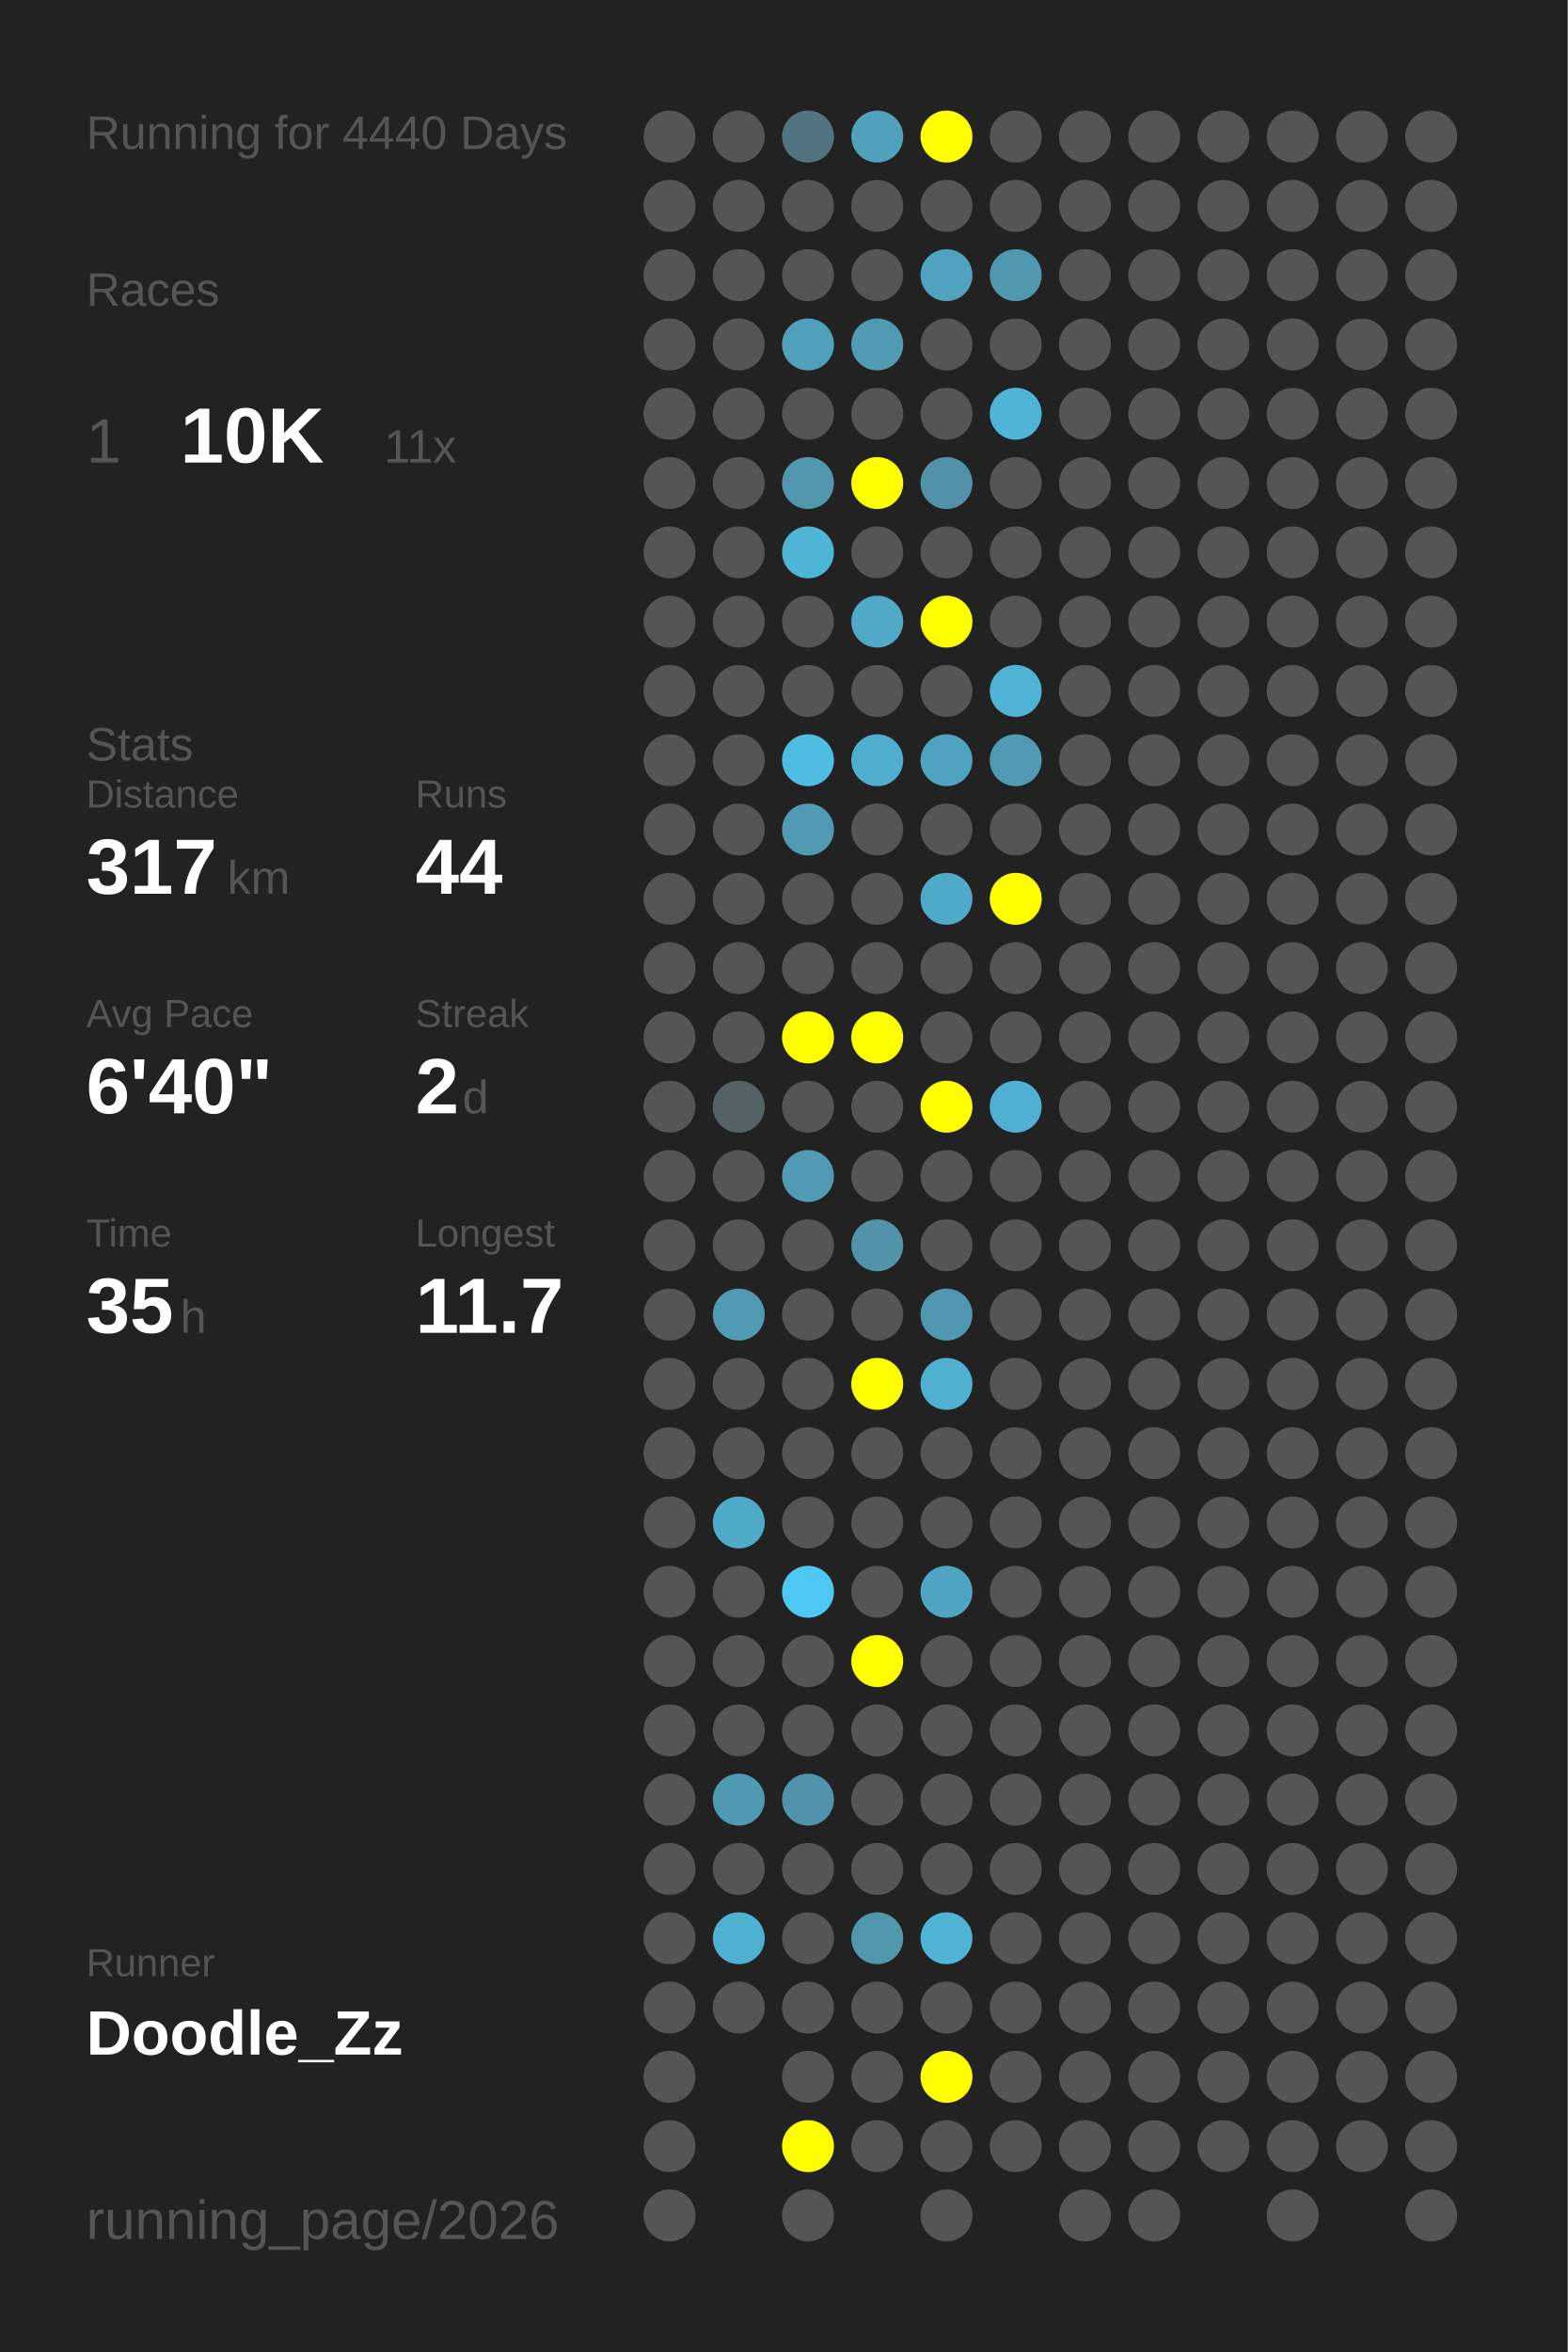
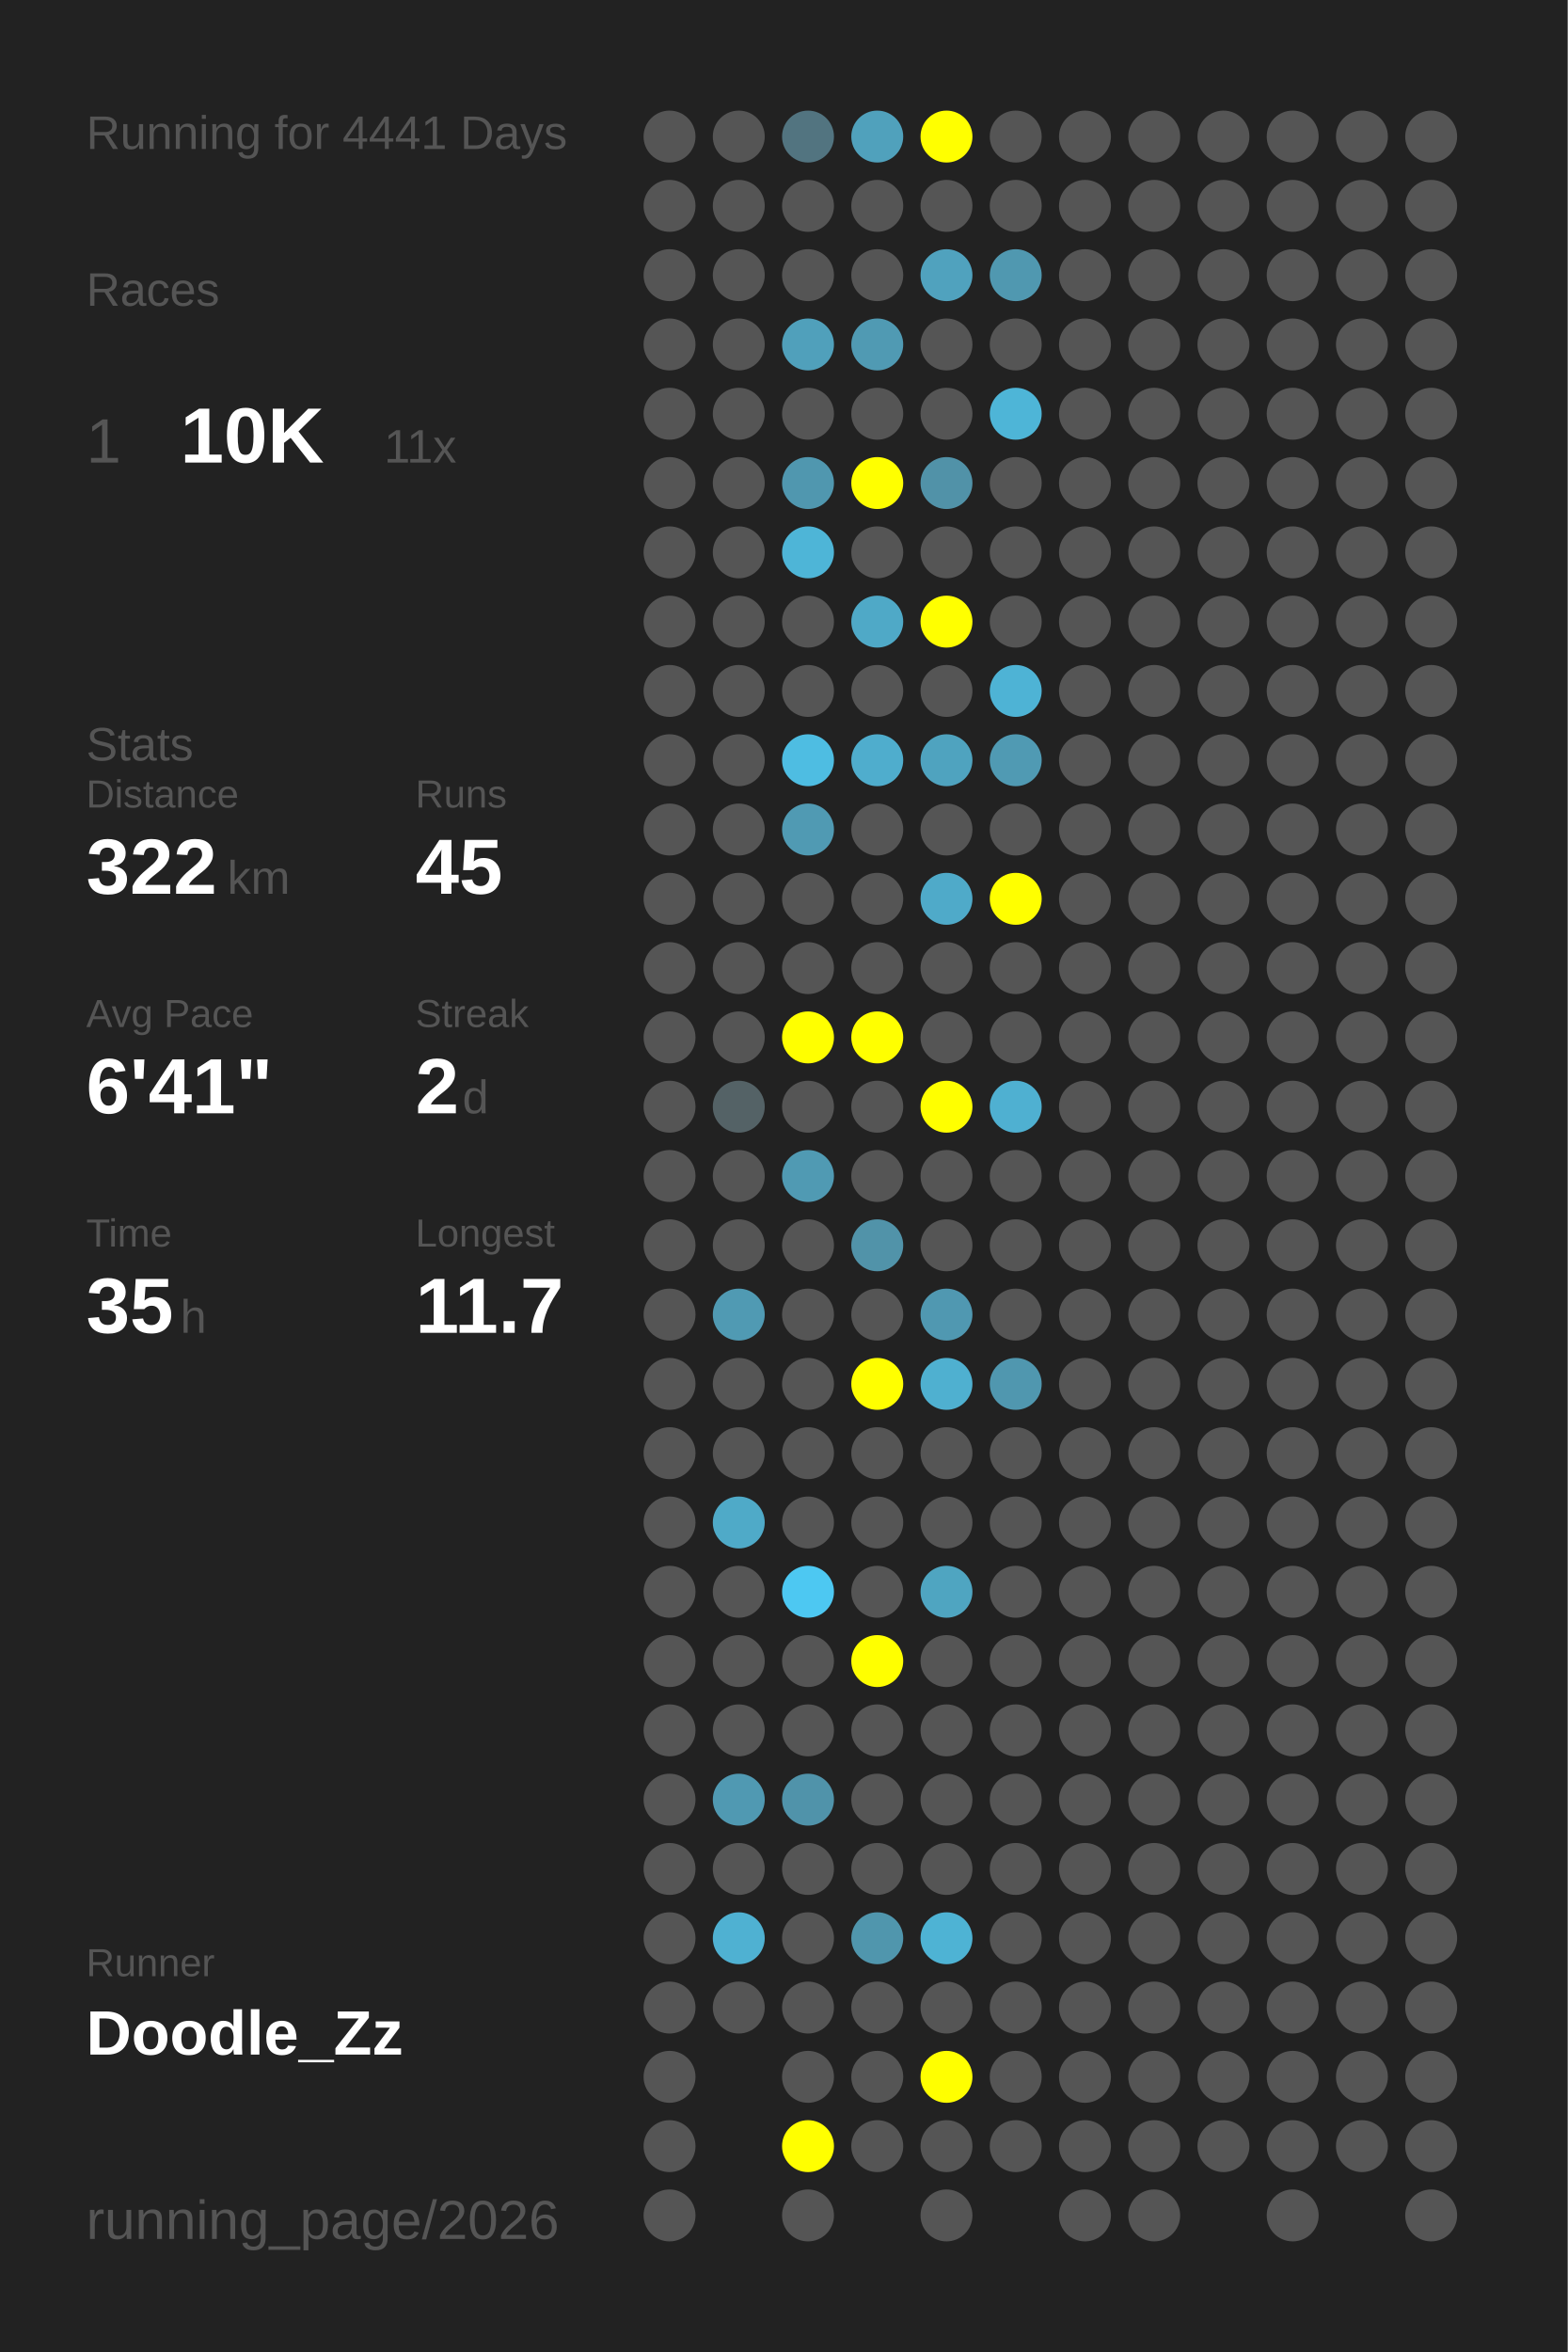
<svg xmlns="http://www.w3.org/2000/svg" baseProfile="full" height="300mm" version="1.1" viewBox="0,0,200,300" width="200mm">
  <defs />
  <rect fill="#222222" height="300" width="200" x="0" y="0" />
-   <text fill="#555555" style="font-size:6px; font-family:Arial;" x="11" y="19">Running for 4440 Days</text>
+   <text fill="#555555" style="font-size:6px; font-family:Arial;" x="11" y="19">Running for 4441 Days</text>
  <text fill="#555555" style="font-size:6px; font-family:Arial;" x="11" y="39">Races</text>
  <text fill="#555555" style="font-size:8px; font-family:Arial;" x="11" y="59">1</text>
  <text fill="#FFFFFF" style="font-size:10px; font-family:Arial; font-weight:bold;" x="23" y="59">10K</text>
  <text fill="#555555" style="font-size:6px; font-family:Arial;" x="49" y="59">11x</text>
  <text fill="#555555" style="font-size:6px; font-family:Arial;" x="11" y="97">Stats</text>
  <text fill="#555555" style="font-size:5px; font-family:Arial;" x="11" y="103">Distance</text>
-   <text fill="#FFFFFF" style="font-size:10px; font-family:Arial; font-weight:bold;" x="11" y="114">317</text>
+   <text fill="#FFFFFF" style="font-size:10px; font-family:Arial; font-weight:bold;" x="11" y="114">322</text>
  <text fill="#555555" style="font-size:6px; font-family:Arial;" x="29" y="114">km</text>
  <text fill="#555555" style="font-size:5px; font-family:Arial;" x="53" y="103">Runs</text>
-   <text fill="#FFFFFF" style="font-size:10px; font-family:Arial; font-weight:bold;" x="53" y="114">44</text>
+   <text fill="#FFFFFF" style="font-size:10px; font-family:Arial; font-weight:bold;" x="53" y="114">45</text>
  <text fill="#555555" style="font-size:5px; font-family:Arial;" x="11" y="131">Avg Pace</text>
-   <text fill="#FFFFFF" style="font-size:10px; font-family:Arial; font-weight:bold;" x="11" y="142">6'40"</text>
+   <text fill="#FFFFFF" style="font-size:10px; font-family:Arial; font-weight:bold;" x="11" y="142">6'41"</text>
  <text fill="#555555" style="font-size:5px; font-family:Arial;" x="53" y="131">Streak</text>
  <text fill="#FFFFFF" style="font-size:10px; font-family:Arial; font-weight:bold;" x="53" y="142">2</text>
  <text fill="#555555" style="font-size:6px; font-family:Arial;" x="59" y="142">d</text>
  <text fill="#555555" style="font-size:5px; font-family:Arial;" x="11" y="159">Time</text>
  <text fill="#FFFFFF" style="font-size:10px; font-family:Arial; font-weight:bold;" x="11" y="170">35</text>
  <text fill="#555555" style="font-size:6px; font-family:Arial;" x="23" y="170">h</text>
  <text fill="#555555" style="font-size:5px; font-family:Arial;" x="53" y="159">Longest</text>
  <text fill="#FFFFFF" style="font-size:10px; font-family:Arial; font-weight:bold;" x="53" y="170">11.7</text>
  <text fill="#555555" style="font-size:5px; font-family:Arial;" x="11" y="252.065">Runner</text>
  <text fill="#FFFFFF" style="font-size:8px; font-family:Arial; font-weight:bold;" x="11" y="262.065">Doodle_Zz</text>
  <text fill="#555555" style="font-size:7px; font-family:Arial;" x="11" y="285.581">running_page/2026</text>
  <circle cx="85.417" cy="17.419" fill="#555555" r="3.312" />
  <circle cx="85.417" cy="26.258" fill="#555555" r="3.312" />
  <circle cx="85.417" cy="35.097" fill="#555555" r="3.312" />
  <circle cx="85.417" cy="43.935" fill="#555555" r="3.312" />
  <circle cx="85.417" cy="52.774" fill="#555555" r="3.312" />
  <circle cx="85.417" cy="61.613" fill="#555555" r="3.312" />
  <circle cx="85.417" cy="70.452" fill="#555555" r="3.312" />
  <circle cx="85.417" cy="79.29" fill="#555555" r="3.312" />
  <circle cx="85.417" cy="88.129" fill="#555555" r="3.312" />
  <circle cx="85.417" cy="96.968" fill="#555555" r="3.312" />
  <circle cx="85.417" cy="105.806" fill="#555555" r="3.312" />
  <circle cx="85.417" cy="114.645" fill="#555555" r="3.312" />
  <circle cx="85.417" cy="123.484" fill="#555555" r="3.312" />
  <circle cx="85.417" cy="132.323" fill="#555555" r="3.312" />
  <circle cx="85.417" cy="141.161" fill="#555555" r="3.312" />
  <circle cx="85.417" cy="150" fill="#555555" r="3.312" />
  <circle cx="85.417" cy="158.839" fill="#555555" r="3.312" />
  <circle cx="85.417" cy="167.677" fill="#555555" r="3.312" />
  <circle cx="85.417" cy="176.516" fill="#555555" r="3.312" />
  <circle cx="85.417" cy="185.355" fill="#555555" r="3.312" />
  <circle cx="85.417" cy="194.194" fill="#555555" r="3.312" />
  <circle cx="85.417" cy="203.032" fill="#555555" r="3.312" />
  <circle cx="85.417" cy="211.871" fill="#555555" r="3.312" />
  <circle cx="85.417" cy="220.71" fill="#555555" r="3.312" />
  <circle cx="85.417" cy="229.548" fill="#555555" r="3.312" />
  <circle cx="85.417" cy="238.387" fill="#555555" r="3.312" />
  <circle cx="85.417" cy="247.226" fill="#555555" r="3.312" />
  <circle cx="85.417" cy="256.065" fill="#555555" r="3.312" />
  <circle cx="85.417" cy="264.903" fill="#555555" r="3.312" />
  <circle cx="85.417" cy="273.742" fill="#555555" r="3.312" />
  <circle cx="85.417" cy="282.581" fill="#555555" r="3.312" />
  <circle cx="94.25" cy="17.419" fill="#555555" r="3.312" />
  <circle cx="94.25" cy="26.258" fill="#555555" r="3.312" />
  <circle cx="94.25" cy="35.097" fill="#555555" r="3.312" />
  <circle cx="94.25" cy="43.935" fill="#555555" r="3.312" />
  <circle cx="94.25" cy="52.774" fill="#555555" r="3.312" />
  <circle cx="94.25" cy="61.613" fill="#555555" r="3.312" />
  <circle cx="94.25" cy="70.452" fill="#555555" r="3.312" />
  <circle cx="94.25" cy="79.29" fill="#555555" r="3.312" />
  <circle cx="94.25" cy="88.129" fill="#555555" r="3.312" />
  <circle cx="94.25" cy="96.968" fill="#555555" r="3.312" />
  <circle cx="94.25" cy="105.806" fill="#555555" r="3.312" />
  <circle cx="94.25" cy="114.645" fill="#555555" r="3.312" />
  <circle cx="94.25" cy="123.484" fill="#555555" r="3.312" />
  <circle cx="94.25" cy="132.323" fill="#555555" r="3.312" />
  <circle cx="94.25" cy="141.161" fill="#546266" r="3.312" />
  <circle cx="94.25" cy="150" fill="#555555" r="3.312" />
  <circle cx="94.25" cy="158.839" fill="#555555" r="3.312" />
  <circle cx="94.25" cy="167.677" fill="#509ab3" r="3.312" />
  <circle cx="94.25" cy="176.516" fill="#555555" r="3.312" />
  <circle cx="94.25" cy="185.355" fill="#555555" r="3.312" />
  <circle cx="94.25" cy="194.194" fill="#4faac8" r="3.312" />
  <circle cx="94.25" cy="203.032" fill="#555555" r="3.312" />
  <circle cx="94.25" cy="211.871" fill="#555555" r="3.312" />
  <circle cx="94.25" cy="220.71" fill="#555555" r="3.312" />
  <circle cx="94.25" cy="229.548" fill="#5099b2" r="3.312" />
  <circle cx="94.25" cy="238.387" fill="#555555" r="3.312" />
  <circle cx="94.25" cy="247.226" fill="#4fb1d2" r="3.312" />
  <circle cx="94.25" cy="256.065" fill="#555555" r="3.312" />
  <circle cx="103.083" cy="17.419" fill="#527480" r="3.312" />
  <circle cx="103.083" cy="26.258" fill="#555555" r="3.312" />
  <circle cx="103.083" cy="35.097" fill="#555555" r="3.312" />
  <circle cx="103.083" cy="43.935" fill="#50a0bb" r="3.312" />
  <circle cx="103.083" cy="52.774" fill="#555555" r="3.312" />
  <circle cx="103.083" cy="61.613" fill="#5097af" r="3.312" />
  <circle cx="103.083" cy="70.452" fill="#4eb5d7" r="3.312" />
  <circle cx="103.083" cy="79.29" fill="#555555" r="3.312" />
  <circle cx="103.083" cy="88.129" fill="#555555" r="3.312" />
  <circle cx="103.083" cy="96.968" fill="#4ebde2" r="3.312" />
  <circle cx="103.083" cy="105.806" fill="#509ab3" r="3.312" />
  <circle cx="103.083" cy="114.645" fill="#555555" r="3.312" />
  <circle cx="103.083" cy="123.484" fill="#555555" r="3.312" />
  <circle cx="103.083" cy="132.323" fill="#FFFF00" r="3.312" />
  <circle cx="103.083" cy="141.161" fill="#555555" r="3.312" />
  <circle cx="103.083" cy="150" fill="#509ab3" r="3.312" />
  <circle cx="103.083" cy="158.839" fill="#555555" r="3.312" />
  <circle cx="103.083" cy="167.677" fill="#555555" r="3.312" />
  <circle cx="103.083" cy="176.516" fill="#555555" r="3.312" />
  <circle cx="103.083" cy="185.355" fill="#555555" r="3.312" />
  <circle cx="103.083" cy="194.194" fill="#555555" r="3.312" />
  <circle cx="103.083" cy="203.032" fill="#4dc8f2" r="3.312" />
  <circle cx="103.083" cy="211.871" fill="#555555" r="3.312" />
  <circle cx="103.083" cy="220.71" fill="#555555" r="3.312" />
  <circle cx="103.083" cy="229.548" fill="#5093aa" r="3.312" />
  <circle cx="103.083" cy="238.387" fill="#555555" r="3.312" />
  <circle cx="103.083" cy="247.226" fill="#555555" r="3.312" />
  <circle cx="103.083" cy="256.065" fill="#555555" r="3.312" />
  <circle cx="103.083" cy="264.903" fill="#555555" r="3.312" />
  <circle cx="103.083" cy="273.742" fill="#FFFF00" r="3.312" />
  <circle cx="103.083" cy="282.581" fill="#555555" r="3.312" />
  <circle cx="111.917" cy="17.419" fill="#50a1bc" r="3.312" />
  <circle cx="111.917" cy="26.258" fill="#555555" r="3.312" />
  <circle cx="111.917" cy="35.097" fill="#555555" r="3.312" />
  <circle cx="111.917" cy="43.935" fill="#509ab3" r="3.312" />
  <circle cx="111.917" cy="52.774" fill="#555555" r="3.312" />
  <circle cx="111.917" cy="61.613" fill="#FFFF00" r="3.312" />
  <circle cx="111.917" cy="70.452" fill="#555555" r="3.312" />
  <circle cx="111.917" cy="79.29" fill="#4fa9c7" r="3.312" />
  <circle cx="111.917" cy="88.129" fill="#555555" r="3.312" />
  <circle cx="111.917" cy="96.968" fill="#4fadcd" r="3.312" />
  <circle cx="111.917" cy="105.806" fill="#555555" r="3.312" />
  <circle cx="111.917" cy="114.645" fill="#555555" r="3.312" />
  <circle cx="111.917" cy="123.484" fill="#555555" r="3.312" />
  <circle cx="111.917" cy="132.323" fill="#FFFF00" r="3.312" />
  <circle cx="111.917" cy="141.161" fill="#555555" r="3.312" />
  <circle cx="111.917" cy="150" fill="#555555" r="3.312" />
  <circle cx="111.917" cy="158.839" fill="#5193a9" r="3.312" />
  <circle cx="111.917" cy="167.677" fill="#555555" r="3.312" />
  <circle cx="111.917" cy="176.516" fill="#FFFF00" r="3.312" />
  <circle cx="111.917" cy="185.355" fill="#555555" r="3.312" />
  <circle cx="111.917" cy="194.194" fill="#555555" r="3.312" />
  <circle cx="111.917" cy="203.032" fill="#555555" r="3.312" />
  <circle cx="111.917" cy="211.871" fill="#FFFF00" r="3.312" />
  <circle cx="111.917" cy="220.71" fill="#555555" r="3.312" />
  <circle cx="111.917" cy="229.548" fill="#555555" r="3.312" />
  <circle cx="111.917" cy="238.387" fill="#555555" r="3.312" />
  <circle cx="111.917" cy="247.226" fill="#5096ad" r="3.312" />
  <circle cx="111.917" cy="256.065" fill="#555555" r="3.312" />
  <circle cx="111.917" cy="264.903" fill="#555555" r="3.312" />
  <circle cx="111.917" cy="273.742" fill="#555555" r="3.312" />
  <circle cx="120.75" cy="17.419" fill="#FFFF00" r="3.312" />
  <circle cx="120.75" cy="26.258" fill="#555555" r="3.312" />
  <circle cx="120.75" cy="35.097" fill="#50a2be" r="3.312" />
  <circle cx="120.75" cy="43.935" fill="#555555" r="3.312" />
  <circle cx="120.75" cy="52.774" fill="#555555" r="3.312" />
  <circle cx="120.75" cy="61.613" fill="#5192a8" r="3.312" />
  <circle cx="120.75" cy="70.452" fill="#555555" r="3.312" />
  <circle cx="120.75" cy="79.29" fill="#FFFF00" r="3.312" />
  <circle cx="120.75" cy="88.129" fill="#555555" r="3.312" />
  <circle cx="120.75" cy="96.968" fill="#4fa3bf" r="3.312" />
  <circle cx="120.75" cy="105.806" fill="#555555" r="3.312" />
  <circle cx="120.75" cy="114.645" fill="#4faac9" r="3.312" />
  <circle cx="120.75" cy="123.484" fill="#555555" r="3.312" />
  <circle cx="120.75" cy="132.323" fill="#555555" r="3.312" />
  <circle cx="120.75" cy="141.161" fill="#FFFF00" r="3.312" />
  <circle cx="120.75" cy="150" fill="#555555" r="3.312" />
  <circle cx="120.75" cy="158.839" fill="#555555" r="3.312" />
  <circle cx="120.75" cy="167.677" fill="#5098b1" r="3.312" />
  <circle cx="120.75" cy="176.516" fill="#4fb0d0" r="3.312" />
  <circle cx="120.75" cy="185.355" fill="#555555" r="3.312" />
  <circle cx="120.75" cy="194.194" fill="#555555" r="3.312" />
  <circle cx="120.75" cy="203.032" fill="#4fa5c1" r="3.312" />
  <circle cx="120.75" cy="211.871" fill="#555555" r="3.312" />
  <circle cx="120.75" cy="220.71" fill="#555555" r="3.312" />
  <circle cx="120.75" cy="229.548" fill="#555555" r="3.312" />
  <circle cx="120.75" cy="238.387" fill="#555555" r="3.312" />
  <circle cx="120.75" cy="247.226" fill="#4eb3d4" r="3.312" />
  <circle cx="120.75" cy="256.065" fill="#555555" r="3.312" />
  <circle cx="120.75" cy="264.903" fill="#FFFF00" r="3.312" />
  <circle cx="120.75" cy="273.742" fill="#555555" r="3.312" />
  <circle cx="120.75" cy="282.581" fill="#555555" r="3.312" />
  <circle cx="129.583" cy="17.419" fill="#555555" r="3.312" />
  <circle cx="129.583" cy="26.258" fill="#555555" r="3.312" />
  <circle cx="129.583" cy="35.097" fill="#5098b0" r="3.312" />
  <circle cx="129.583" cy="43.935" fill="#555555" r="3.312" />
  <circle cx="129.583" cy="52.774" fill="#4eb5d7" r="3.312" />
  <circle cx="129.583" cy="61.613" fill="#555555" r="3.312" />
  <circle cx="129.583" cy="70.452" fill="#555555" r="3.312" />
  <circle cx="129.583" cy="79.29" fill="#555555" r="3.312" />
  <circle cx="129.583" cy="88.129" fill="#4eb3d5" r="3.312" />
  <circle cx="129.583" cy="96.968" fill="#509ab3" r="3.312" />
  <circle cx="129.583" cy="105.806" fill="#555555" r="3.312" />
  <circle cx="129.583" cy="114.645" fill="#FFFF00" r="3.312" />
  <circle cx="129.583" cy="123.484" fill="#555555" r="3.312" />
  <circle cx="129.583" cy="132.323" fill="#555555" r="3.312" />
  <circle cx="129.583" cy="141.161" fill="#4fb0d1" r="3.312" />
  <circle cx="129.583" cy="150" fill="#555555" r="3.312" />
  <circle cx="129.583" cy="158.839" fill="#555555" r="3.312" />
  <circle cx="129.583" cy="167.677" fill="#555555" r="3.312" />
-   <circle cx="129.583" cy="176.516" fill="#555555" r="3.312" />
+   <circle cx="129.583" cy="176.516" fill="#5097af" r="3.312" />
  <circle cx="129.583" cy="185.355" fill="#555555" r="3.312" />
  <circle cx="129.583" cy="194.194" fill="#555555" r="3.312" />
  <circle cx="129.583" cy="203.032" fill="#555555" r="3.312" />
  <circle cx="129.583" cy="211.871" fill="#555555" r="3.312" />
  <circle cx="129.583" cy="220.71" fill="#555555" r="3.312" />
  <circle cx="129.583" cy="229.548" fill="#555555" r="3.312" />
  <circle cx="129.583" cy="238.387" fill="#555555" r="3.312" />
  <circle cx="129.583" cy="247.226" fill="#555555" r="3.312" />
  <circle cx="129.583" cy="256.065" fill="#555555" r="3.312" />
  <circle cx="129.583" cy="264.903" fill="#555555" r="3.312" />
  <circle cx="129.583" cy="273.742" fill="#555555" r="3.312" />
  <circle cx="138.417" cy="17.419" fill="#555555" r="3.312" />
  <circle cx="138.417" cy="26.258" fill="#555555" r="3.312" />
  <circle cx="138.417" cy="35.097" fill="#555555" r="3.312" />
  <circle cx="138.417" cy="43.935" fill="#555555" r="3.312" />
  <circle cx="138.417" cy="52.774" fill="#555555" r="3.312" />
  <circle cx="138.417" cy="61.613" fill="#555555" r="3.312" />
  <circle cx="138.417" cy="70.452" fill="#555555" r="3.312" />
  <circle cx="138.417" cy="79.29" fill="#555555" r="3.312" />
  <circle cx="138.417" cy="88.129" fill="#555555" r="3.312" />
  <circle cx="138.417" cy="96.968" fill="#555555" r="3.312" />
  <circle cx="138.417" cy="105.806" fill="#555555" r="3.312" />
  <circle cx="138.417" cy="114.645" fill="#555555" r="3.312" />
  <circle cx="138.417" cy="123.484" fill="#555555" r="3.312" />
  <circle cx="138.417" cy="132.323" fill="#555555" r="3.312" />
  <circle cx="138.417" cy="141.161" fill="#555555" r="3.312" />
  <circle cx="138.417" cy="150" fill="#555555" r="3.312" />
  <circle cx="138.417" cy="158.839" fill="#555555" r="3.312" />
  <circle cx="138.417" cy="167.677" fill="#555555" r="3.312" />
  <circle cx="138.417" cy="176.516" fill="#555555" r="3.312" />
  <circle cx="138.417" cy="185.355" fill="#555555" r="3.312" />
  <circle cx="138.417" cy="194.194" fill="#555555" r="3.312" />
  <circle cx="138.417" cy="203.032" fill="#555555" r="3.312" />
  <circle cx="138.417" cy="211.871" fill="#555555" r="3.312" />
  <circle cx="138.417" cy="220.71" fill="#555555" r="3.312" />
  <circle cx="138.417" cy="229.548" fill="#555555" r="3.312" />
  <circle cx="138.417" cy="238.387" fill="#555555" r="3.312" />
  <circle cx="138.417" cy="247.226" fill="#555555" r="3.312" />
  <circle cx="138.417" cy="256.065" fill="#555555" r="3.312" />
  <circle cx="138.417" cy="264.903" fill="#555555" r="3.312" />
  <circle cx="138.417" cy="273.742" fill="#555555" r="3.312" />
  <circle cx="138.417" cy="282.581" fill="#555555" r="3.312" />
  <circle cx="147.25" cy="17.419" fill="#555555" r="3.312" />
  <circle cx="147.25" cy="26.258" fill="#555555" r="3.312" />
  <circle cx="147.25" cy="35.097" fill="#555555" r="3.312" />
  <circle cx="147.25" cy="43.935" fill="#555555" r="3.312" />
  <circle cx="147.25" cy="52.774" fill="#555555" r="3.312" />
  <circle cx="147.25" cy="61.613" fill="#555555" r="3.312" />
  <circle cx="147.25" cy="70.452" fill="#555555" r="3.312" />
  <circle cx="147.25" cy="79.29" fill="#555555" r="3.312" />
  <circle cx="147.25" cy="88.129" fill="#555555" r="3.312" />
  <circle cx="147.25" cy="96.968" fill="#555555" r="3.312" />
  <circle cx="147.25" cy="105.806" fill="#555555" r="3.312" />
  <circle cx="147.25" cy="114.645" fill="#555555" r="3.312" />
  <circle cx="147.25" cy="123.484" fill="#555555" r="3.312" />
  <circle cx="147.25" cy="132.323" fill="#555555" r="3.312" />
  <circle cx="147.25" cy="141.161" fill="#555555" r="3.312" />
  <circle cx="147.25" cy="150" fill="#555555" r="3.312" />
  <circle cx="147.25" cy="158.839" fill="#555555" r="3.312" />
  <circle cx="147.25" cy="167.677" fill="#555555" r="3.312" />
  <circle cx="147.25" cy="176.516" fill="#555555" r="3.312" />
  <circle cx="147.25" cy="185.355" fill="#555555" r="3.312" />
  <circle cx="147.25" cy="194.194" fill="#555555" r="3.312" />
  <circle cx="147.25" cy="203.032" fill="#555555" r="3.312" />
  <circle cx="147.25" cy="211.871" fill="#555555" r="3.312" />
  <circle cx="147.25" cy="220.71" fill="#555555" r="3.312" />
  <circle cx="147.25" cy="229.548" fill="#555555" r="3.312" />
  <circle cx="147.25" cy="238.387" fill="#555555" r="3.312" />
  <circle cx="147.25" cy="247.226" fill="#555555" r="3.312" />
  <circle cx="147.25" cy="256.065" fill="#555555" r="3.312" />
  <circle cx="147.25" cy="264.903" fill="#555555" r="3.312" />
  <circle cx="147.25" cy="273.742" fill="#555555" r="3.312" />
  <circle cx="147.25" cy="282.581" fill="#555555" r="3.312" />
  <circle cx="156.083" cy="17.419" fill="#555555" r="3.312" />
  <circle cx="156.083" cy="26.258" fill="#555555" r="3.312" />
  <circle cx="156.083" cy="35.097" fill="#555555" r="3.312" />
  <circle cx="156.083" cy="43.935" fill="#555555" r="3.312" />
  <circle cx="156.083" cy="52.774" fill="#555555" r="3.312" />
  <circle cx="156.083" cy="61.613" fill="#555555" r="3.312" />
  <circle cx="156.083" cy="70.452" fill="#555555" r="3.312" />
  <circle cx="156.083" cy="79.29" fill="#555555" r="3.312" />
  <circle cx="156.083" cy="88.129" fill="#555555" r="3.312" />
  <circle cx="156.083" cy="96.968" fill="#555555" r="3.312" />
  <circle cx="156.083" cy="105.806" fill="#555555" r="3.312" />
  <circle cx="156.083" cy="114.645" fill="#555555" r="3.312" />
  <circle cx="156.083" cy="123.484" fill="#555555" r="3.312" />
  <circle cx="156.083" cy="132.323" fill="#555555" r="3.312" />
  <circle cx="156.083" cy="141.161" fill="#555555" r="3.312" />
  <circle cx="156.083" cy="150" fill="#555555" r="3.312" />
  <circle cx="156.083" cy="158.839" fill="#555555" r="3.312" />
  <circle cx="156.083" cy="167.677" fill="#555555" r="3.312" />
  <circle cx="156.083" cy="176.516" fill="#555555" r="3.312" />
  <circle cx="156.083" cy="185.355" fill="#555555" r="3.312" />
  <circle cx="156.083" cy="194.194" fill="#555555" r="3.312" />
  <circle cx="156.083" cy="203.032" fill="#555555" r="3.312" />
  <circle cx="156.083" cy="211.871" fill="#555555" r="3.312" />
  <circle cx="156.083" cy="220.71" fill="#555555" r="3.312" />
  <circle cx="156.083" cy="229.548" fill="#555555" r="3.312" />
  <circle cx="156.083" cy="238.387" fill="#555555" r="3.312" />
  <circle cx="156.083" cy="247.226" fill="#555555" r="3.312" />
  <circle cx="156.083" cy="256.065" fill="#555555" r="3.312" />
  <circle cx="156.083" cy="264.903" fill="#555555" r="3.312" />
  <circle cx="156.083" cy="273.742" fill="#555555" r="3.312" />
  <circle cx="164.917" cy="17.419" fill="#555555" r="3.312" />
  <circle cx="164.917" cy="26.258" fill="#555555" r="3.312" />
  <circle cx="164.917" cy="35.097" fill="#555555" r="3.312" />
  <circle cx="164.917" cy="43.935" fill="#555555" r="3.312" />
  <circle cx="164.917" cy="52.774" fill="#555555" r="3.312" />
  <circle cx="164.917" cy="61.613" fill="#555555" r="3.312" />
  <circle cx="164.917" cy="70.452" fill="#555555" r="3.312" />
  <circle cx="164.917" cy="79.29" fill="#555555" r="3.312" />
  <circle cx="164.917" cy="88.129" fill="#555555" r="3.312" />
  <circle cx="164.917" cy="96.968" fill="#555555" r="3.312" />
  <circle cx="164.917" cy="105.806" fill="#555555" r="3.312" />
  <circle cx="164.917" cy="114.645" fill="#555555" r="3.312" />
  <circle cx="164.917" cy="123.484" fill="#555555" r="3.312" />
  <circle cx="164.917" cy="132.323" fill="#555555" r="3.312" />
  <circle cx="164.917" cy="141.161" fill="#555555" r="3.312" />
  <circle cx="164.917" cy="150" fill="#555555" r="3.312" />
  <circle cx="164.917" cy="158.839" fill="#555555" r="3.312" />
  <circle cx="164.917" cy="167.677" fill="#555555" r="3.312" />
  <circle cx="164.917" cy="176.516" fill="#555555" r="3.312" />
  <circle cx="164.917" cy="185.355" fill="#555555" r="3.312" />
  <circle cx="164.917" cy="194.194" fill="#555555" r="3.312" />
  <circle cx="164.917" cy="203.032" fill="#555555" r="3.312" />
  <circle cx="164.917" cy="211.871" fill="#555555" r="3.312" />
  <circle cx="164.917" cy="220.71" fill="#555555" r="3.312" />
  <circle cx="164.917" cy="229.548" fill="#555555" r="3.312" />
  <circle cx="164.917" cy="238.387" fill="#555555" r="3.312" />
  <circle cx="164.917" cy="247.226" fill="#555555" r="3.312" />
  <circle cx="164.917" cy="256.065" fill="#555555" r="3.312" />
  <circle cx="164.917" cy="264.903" fill="#555555" r="3.312" />
  <circle cx="164.917" cy="273.742" fill="#555555" r="3.312" />
  <circle cx="164.917" cy="282.581" fill="#555555" r="3.312" />
  <circle cx="173.75" cy="17.419" fill="#555555" r="3.312" />
  <circle cx="173.75" cy="26.258" fill="#555555" r="3.312" />
  <circle cx="173.75" cy="35.097" fill="#555555" r="3.312" />
  <circle cx="173.75" cy="43.935" fill="#555555" r="3.312" />
  <circle cx="173.75" cy="52.774" fill="#555555" r="3.312" />
  <circle cx="173.75" cy="61.613" fill="#555555" r="3.312" />
  <circle cx="173.75" cy="70.452" fill="#555555" r="3.312" />
  <circle cx="173.75" cy="79.29" fill="#555555" r="3.312" />
  <circle cx="173.75" cy="88.129" fill="#555555" r="3.312" />
  <circle cx="173.75" cy="96.968" fill="#555555" r="3.312" />
  <circle cx="173.75" cy="105.806" fill="#555555" r="3.312" />
  <circle cx="173.75" cy="114.645" fill="#555555" r="3.312" />
  <circle cx="173.75" cy="123.484" fill="#555555" r="3.312" />
  <circle cx="173.75" cy="132.323" fill="#555555" r="3.312" />
  <circle cx="173.75" cy="141.161" fill="#555555" r="3.312" />
  <circle cx="173.75" cy="150" fill="#555555" r="3.312" />
  <circle cx="173.75" cy="158.839" fill="#555555" r="3.312" />
  <circle cx="173.75" cy="167.677" fill="#555555" r="3.312" />
  <circle cx="173.75" cy="176.516" fill="#555555" r="3.312" />
  <circle cx="173.75" cy="185.355" fill="#555555" r="3.312" />
  <circle cx="173.75" cy="194.194" fill="#555555" r="3.312" />
  <circle cx="173.75" cy="203.032" fill="#555555" r="3.312" />
  <circle cx="173.75" cy="211.871" fill="#555555" r="3.312" />
  <circle cx="173.75" cy="220.71" fill="#555555" r="3.312" />
  <circle cx="173.75" cy="229.548" fill="#555555" r="3.312" />
  <circle cx="173.75" cy="238.387" fill="#555555" r="3.312" />
  <circle cx="173.75" cy="247.226" fill="#555555" r="3.312" />
  <circle cx="173.75" cy="256.065" fill="#555555" r="3.312" />
  <circle cx="173.75" cy="264.903" fill="#555555" r="3.312" />
  <circle cx="173.75" cy="273.742" fill="#555555" r="3.312" />
  <circle cx="182.583" cy="17.419" fill="#555555" r="3.312" />
  <circle cx="182.583" cy="26.258" fill="#555555" r="3.312" />
  <circle cx="182.583" cy="35.097" fill="#555555" r="3.312" />
  <circle cx="182.583" cy="43.935" fill="#555555" r="3.312" />
  <circle cx="182.583" cy="52.774" fill="#555555" r="3.312" />
  <circle cx="182.583" cy="61.613" fill="#555555" r="3.312" />
  <circle cx="182.583" cy="70.452" fill="#555555" r="3.312" />
  <circle cx="182.583" cy="79.29" fill="#555555" r="3.312" />
  <circle cx="182.583" cy="88.129" fill="#555555" r="3.312" />
  <circle cx="182.583" cy="96.968" fill="#555555" r="3.312" />
  <circle cx="182.583" cy="105.806" fill="#555555" r="3.312" />
  <circle cx="182.583" cy="114.645" fill="#555555" r="3.312" />
  <circle cx="182.583" cy="123.484" fill="#555555" r="3.312" />
  <circle cx="182.583" cy="132.323" fill="#555555" r="3.312" />
  <circle cx="182.583" cy="141.161" fill="#555555" r="3.312" />
  <circle cx="182.583" cy="150" fill="#555555" r="3.312" />
  <circle cx="182.583" cy="158.839" fill="#555555" r="3.312" />
  <circle cx="182.583" cy="167.677" fill="#555555" r="3.312" />
  <circle cx="182.583" cy="176.516" fill="#555555" r="3.312" />
  <circle cx="182.583" cy="185.355" fill="#555555" r="3.312" />
  <circle cx="182.583" cy="194.194" fill="#555555" r="3.312" />
  <circle cx="182.583" cy="203.032" fill="#555555" r="3.312" />
  <circle cx="182.583" cy="211.871" fill="#555555" r="3.312" />
  <circle cx="182.583" cy="220.71" fill="#555555" r="3.312" />
  <circle cx="182.583" cy="229.548" fill="#555555" r="3.312" />
  <circle cx="182.583" cy="238.387" fill="#555555" r="3.312" />
  <circle cx="182.583" cy="247.226" fill="#555555" r="3.312" />
  <circle cx="182.583" cy="256.065" fill="#555555" r="3.312" />
  <circle cx="182.583" cy="264.903" fill="#555555" r="3.312" />
  <circle cx="182.583" cy="273.742" fill="#555555" r="3.312" />
  <circle cx="182.583" cy="282.581" fill="#555555" r="3.312" />
</svg>
